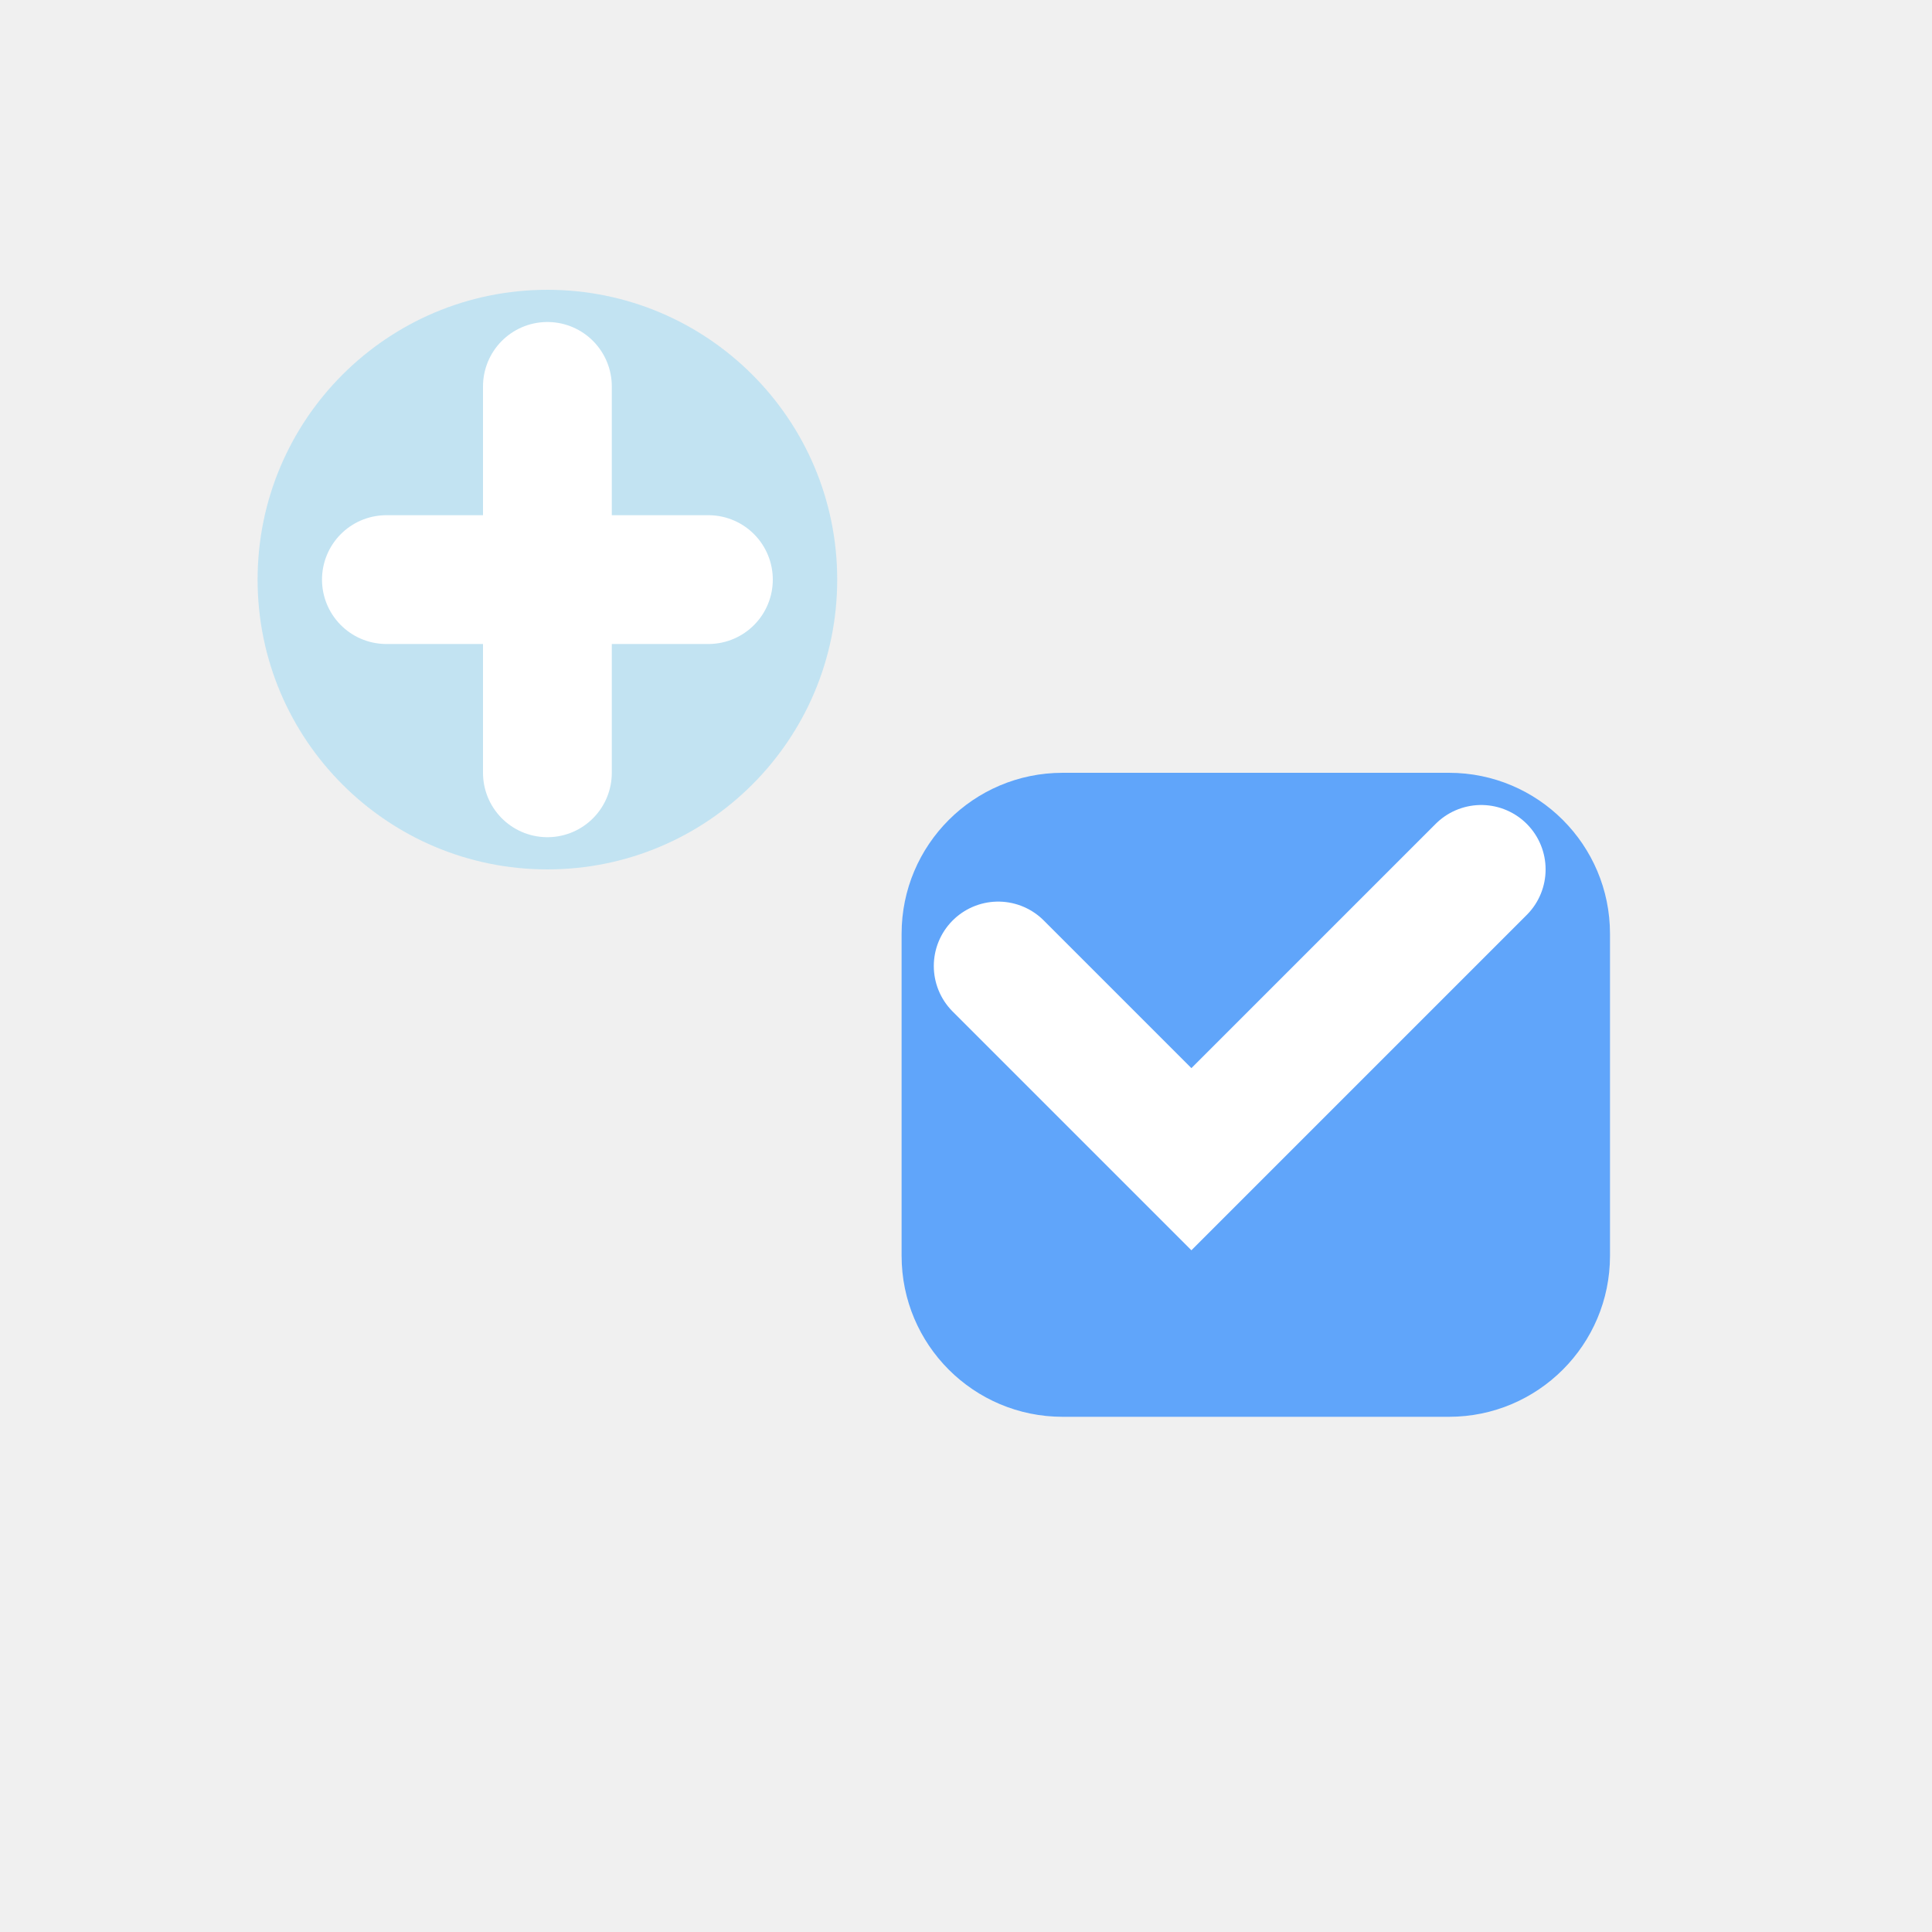
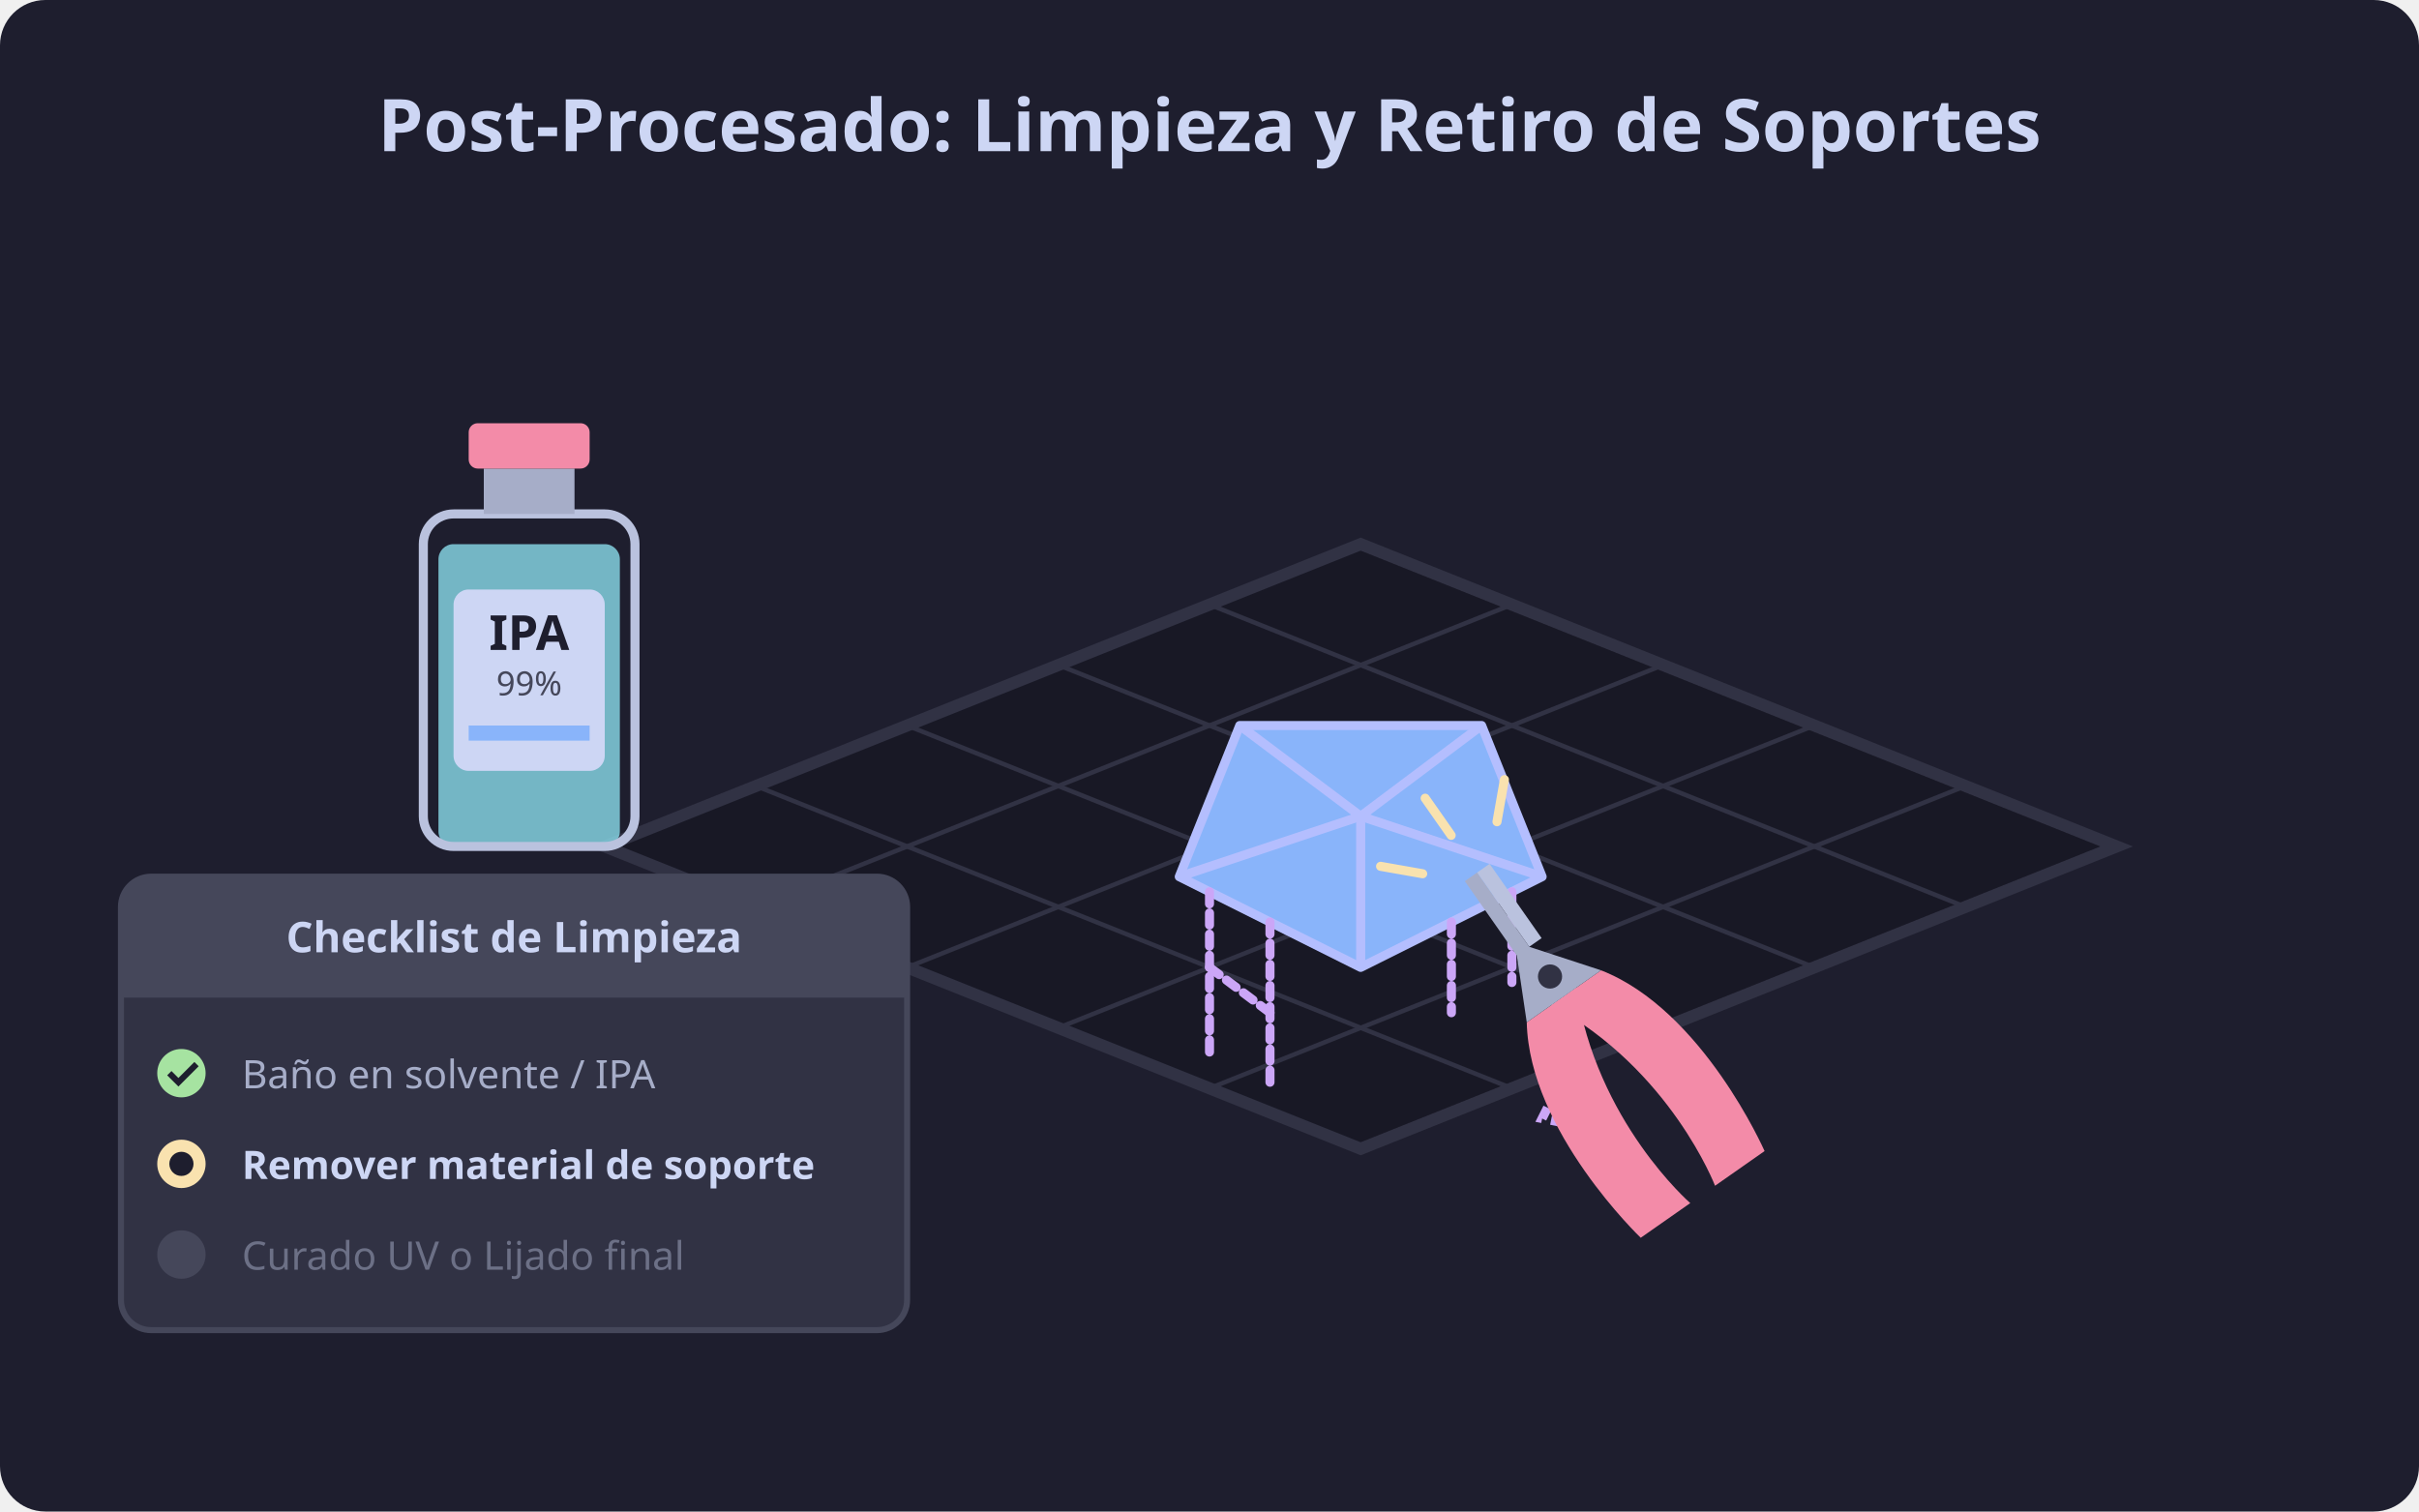
- <svg xmlns="http://www.w3.org/2000/svg" viewBox="0 0 120 120" fill="none">
-   <circle cx="34" cy="36" r="18" fill="#38bdf8" opacity="0.25" />
-   <path d="M34 24v24" stroke="#fff" stroke-width="8" stroke-linecap="round" />
-   <path d="M24 36h20" stroke="#fff" stroke-width="8" stroke-linecap="round" />
-   <rect x="56" y="48" width="44" height="40" rx="10" fill="#60a5fa" />
-   <path d="M62 60l12 12 18-18" stroke="#fff" stroke-width="8" fill="none" stroke-linecap="round" />
+ <svg xmlns="http://www.w3.org/2000/svg" viewBox="0 0 800 500" width="100%" height="100%">
+   <rect width="800" height="500" fill="#1e1e2e" rx="15" />
+   <text x="400" y="50" font-family="sans-serif" font-weight="bold" font-size="24" fill="#cdd6f4" text-anchor="middle">
+     Post-Procesado: Limpieza y Retiro de Soportes
+   </text>
+   <g transform="translate(450, 380)">
+     <path d="M 0 0 L 250 -100 L 0 -200 L -250 -100 Z" fill="#181825" stroke="#313244" stroke-width="4" />
+     <g stroke="#313244" stroke-width="1.5">
+       <path d="M -200 -120 L 50 -20" />
+       <path d="M -150 -140 L 100 -40" />
+       <path d="M -100 -160 L 150 -60" />
+       <path d="M -50 -180 L 200 -80" />
+       <path d="M 200 -120 L -50 -20" />
+       <path d="M 150 -140 L -100 -40" />
+       <path d="M 100 -160 L -150 -60" />
+       <path d="M 50 -180 L -200 -80" />
+     </g>
+   </g>
+   <g transform="translate(140, 140)">
+     <rect x="5" y="40" width="60" height="100" rx="5" fill="#89dceb" fill-opacity="0.8" />
+     <rect x="0" y="30" width="70" height="110" rx="10" fill="none" stroke="#bac2de" stroke-width="3" />
+     <path d="M 20 30 L 20 15 L 50 15 L 50 30 Z" fill="#a6adc8" />
+     <rect x="15" y="0" width="40" height="15" fill="#f38ba8" rx="3" />
+     <rect x="10" y="55" width="50" height="60" fill="#cdd6f4" rx="5" />
+     <text x="35" y="75" font-family="sans-serif" font-weight="bold" font-size="16" fill="#1e1e2e" text-anchor="middle">IPA</text>
+     <text x="35" y="90" font-family="sans-serif" font-size="11" fill="#45475a" text-anchor="middle">99%</text>
+     <rect x="15" y="100" width="40" height="5" fill="#89b4fa" />
+   </g>
+   <g transform="translate(450, 270)">
+     <path d="M -40 -30 L 40 -30 L 60 20 L 0 50 L -60 20 Z" fill="#89b4fa" stroke="#b4befe" stroke-width="3" stroke-linejoin="round" />
+     <path d="M -40 -30 L 0 0 L 40 -30 M 0 0 L 0 50" fill="none" stroke="#b4befe" stroke-width="3" />
+     <path d="M -60 20 L 0 0 L 60 20" fill="none" stroke="#b4befe" stroke-width="3" />
+     <g stroke="#cba6f7" stroke-width="3" stroke-dasharray="4 3" stroke-linecap="round">
+       <line x1="-50" y1="25" x2="-50" y2="80" />
+       <line x1="-30" y1="35" x2="-30" y2="90" />
+       <line x1="-50" y1="50" x2="-30" y2="65" />
+       <line x1="50" y1="25" x2="50" y2="55" />
+       <line x1="30" y1="35" x2="30" y2="65" />
+     </g>
+     <path d="M 60 100 L 70 80 L 85 105 Z" fill="none" stroke="#cba6f7" stroke-width="3" stroke-dasharray="4 3" />
+   </g>
+   <g transform="translate(500, 305) rotate(-35)">
+     <path d="M 15 30 C 35 60, 25 110, 25 110 L 5 110 C 5 110, 15 70, -5 30 Z" fill="#f38ba8" />
+     <path d="M -15 30 C -35 60, -25 110, -25 110 L -5 110 C -5 110, -15 70, 5 30 Z" fill="#f38ba8" />
+     <path d="M 15 30 L 0 10 L 0 -20 L -5 -20 L -5 10 L -15 30 Z" fill="#a6adc8" />
+     <path d="M 0 10 L 0 -20 L 5 -20 L 5 10 Z" fill="#bac2de" />
+     <circle cx="0" cy="22" r="4" fill="#313244" />
+     <path d="M -15 -30 L -25 -40 M 0 -35 L 0 -50 M 15 -30 L 25 -40" stroke="#f9e2af" stroke-width="3" stroke-linecap="round" />
+   </g>
+   <g transform="translate(40, 290)" font-family="sans-serif">
+     <rect width="260" height="150" fill="#313244" rx="10" stroke="#45475a" stroke-width="2" />
+     <path d="M 0 10 C 0 4.477 4.477 0 10 0 L 250 0 C 255.523 0 260 4.477 260 10 L 260 40 L 0 40 Z" fill="#45475a" />
+     <text x="130" y="25" font-weight="bold" font-size="14" fill="#cdd6f4" text-anchor="middle">Checklist de Limpieza</text>
+     <circle cx="20" cy="65" r="8" fill="#a6e3a1" />
+     <path d="M 16 65 L 19 68 L 25 62" fill="none" stroke="#1e1e2e" stroke-width="2" />
+     <text x="40" y="70" font-size="13" fill="#a6adc8">Baño en solvente / IPA</text>
+     <circle cx="20" cy="95" r="8" fill="#f9e2af" />
+     <circle cx="20" cy="95" r="4" fill="#1e1e2e" />
+     <text x="40" y="100" font-size="13" fill="#cdd6f4" font-weight="bold">Remover material de soporte</text>
+     <circle cx="20" cy="125" r="8" fill="#45475a" />
+     <text x="40" y="130" font-size="13" fill="#6c7086">Curado UV o Lijado final</text>
+   </g>
</svg>
